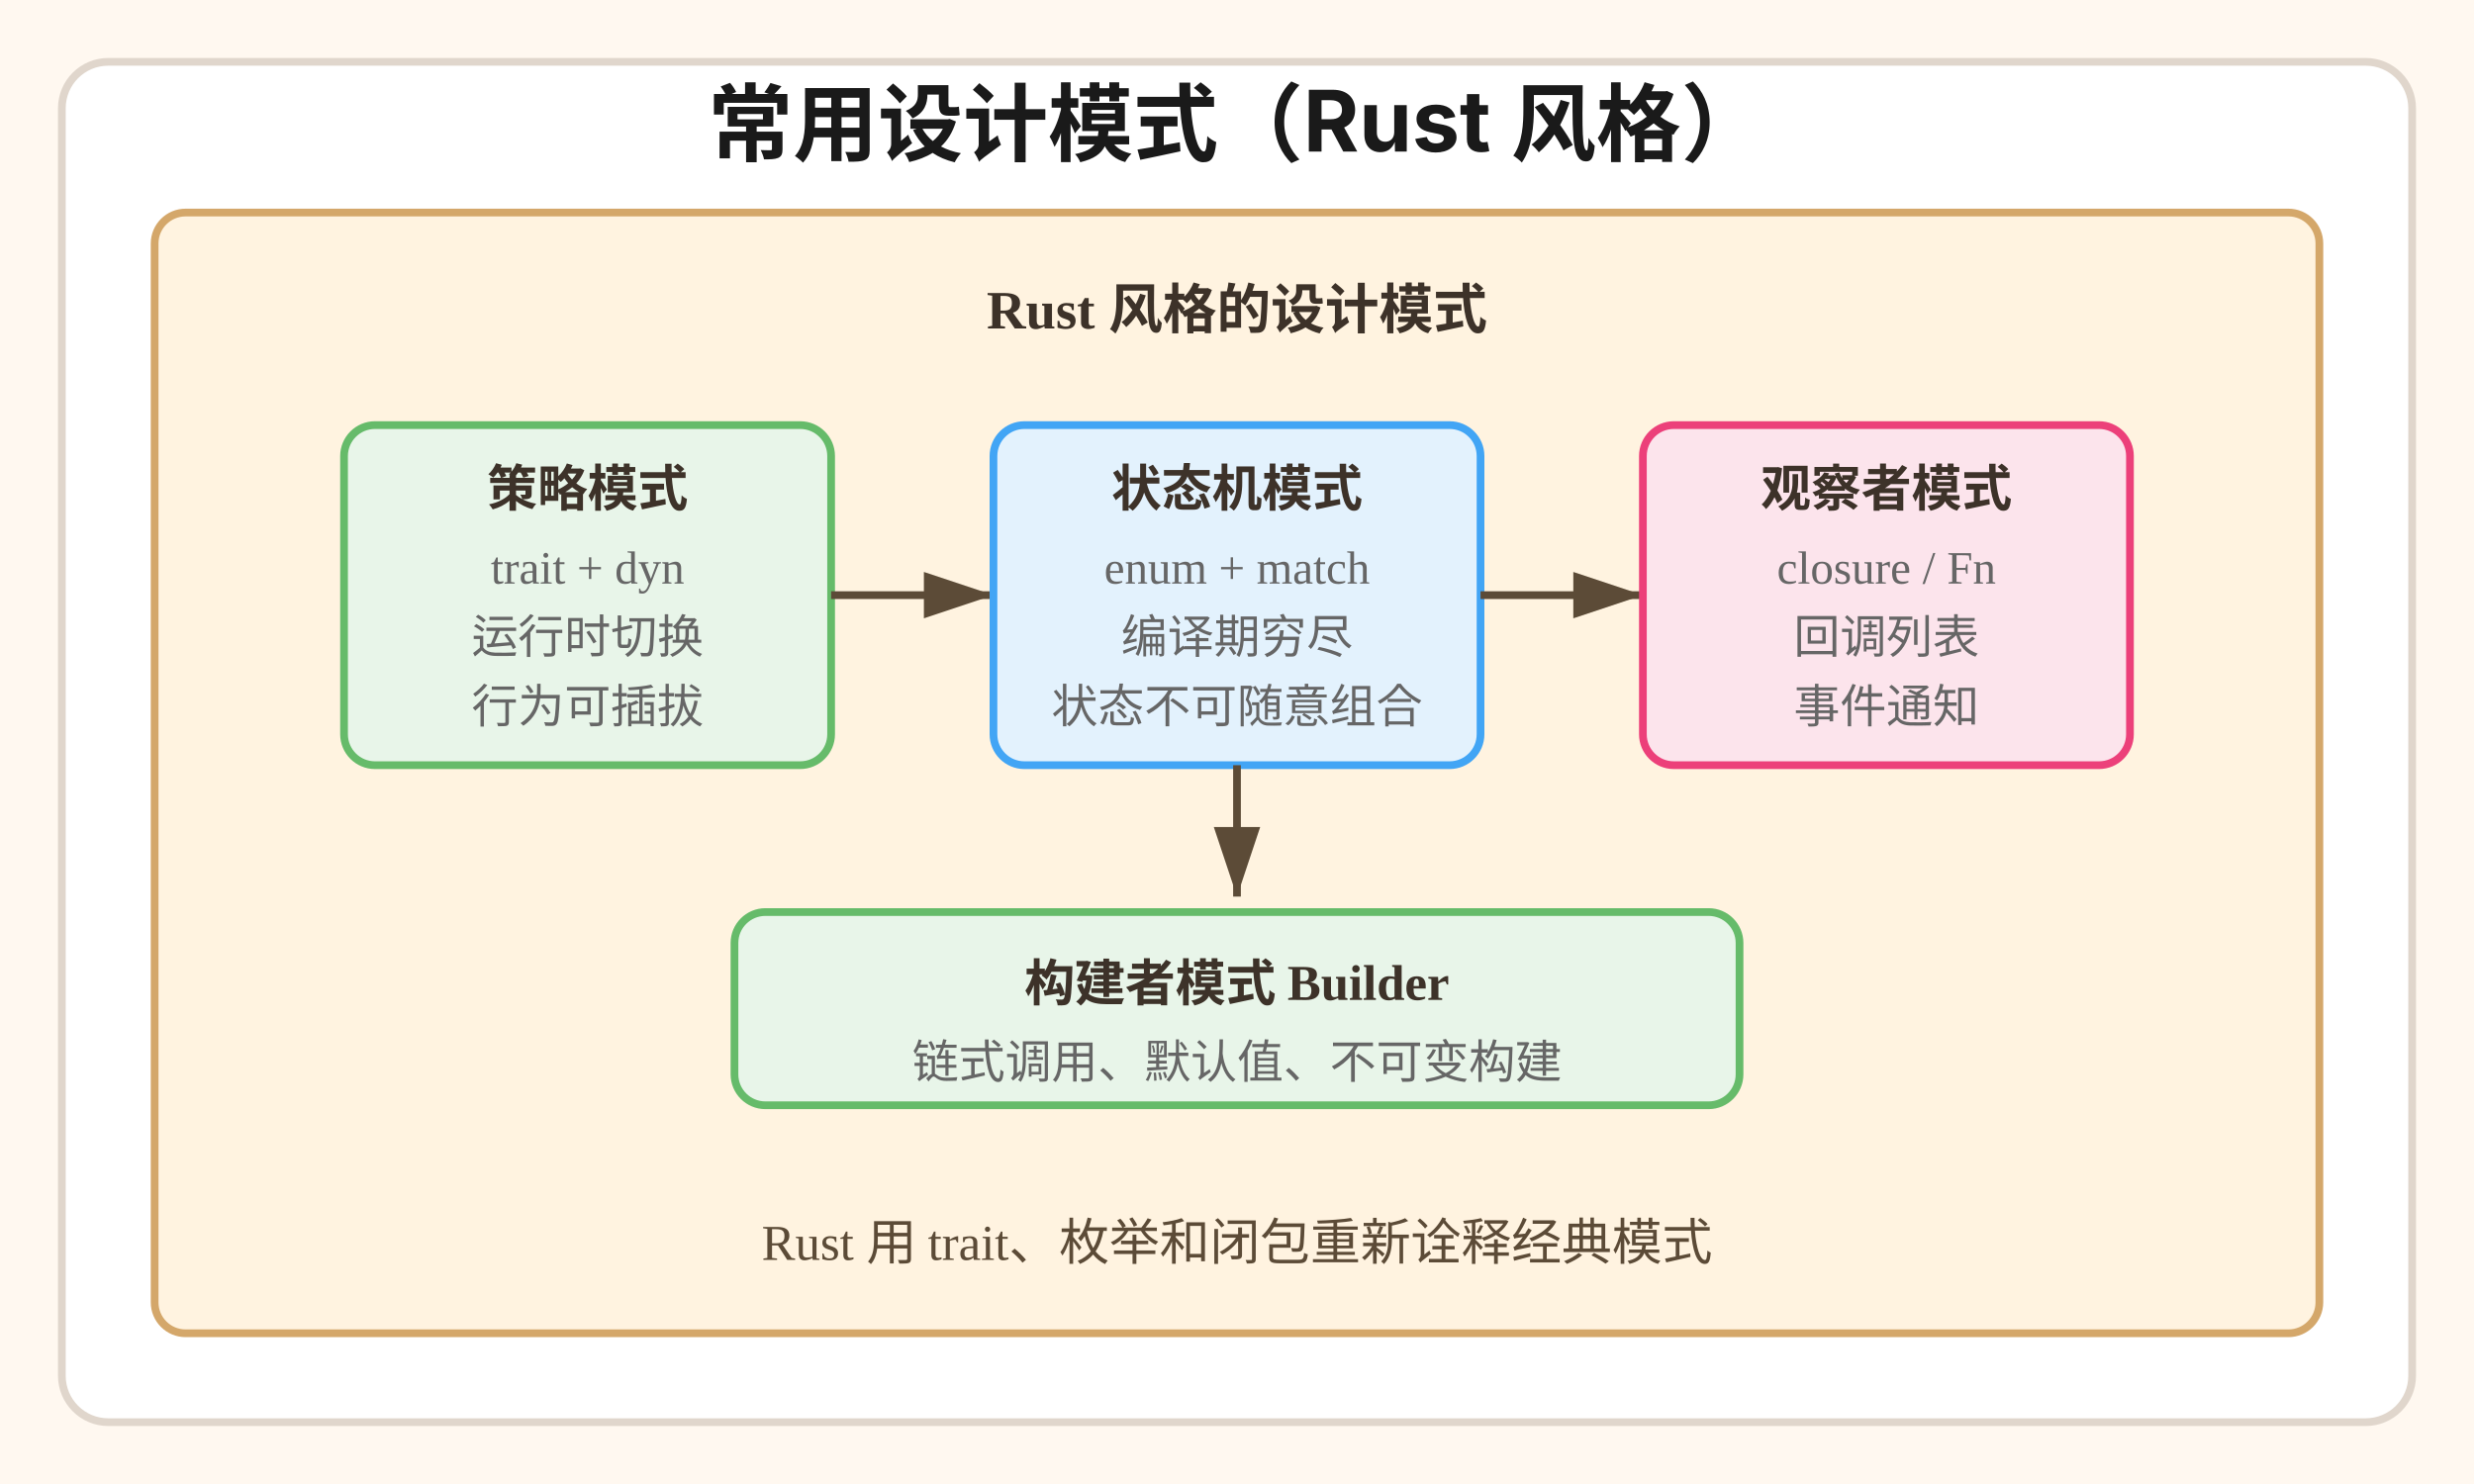
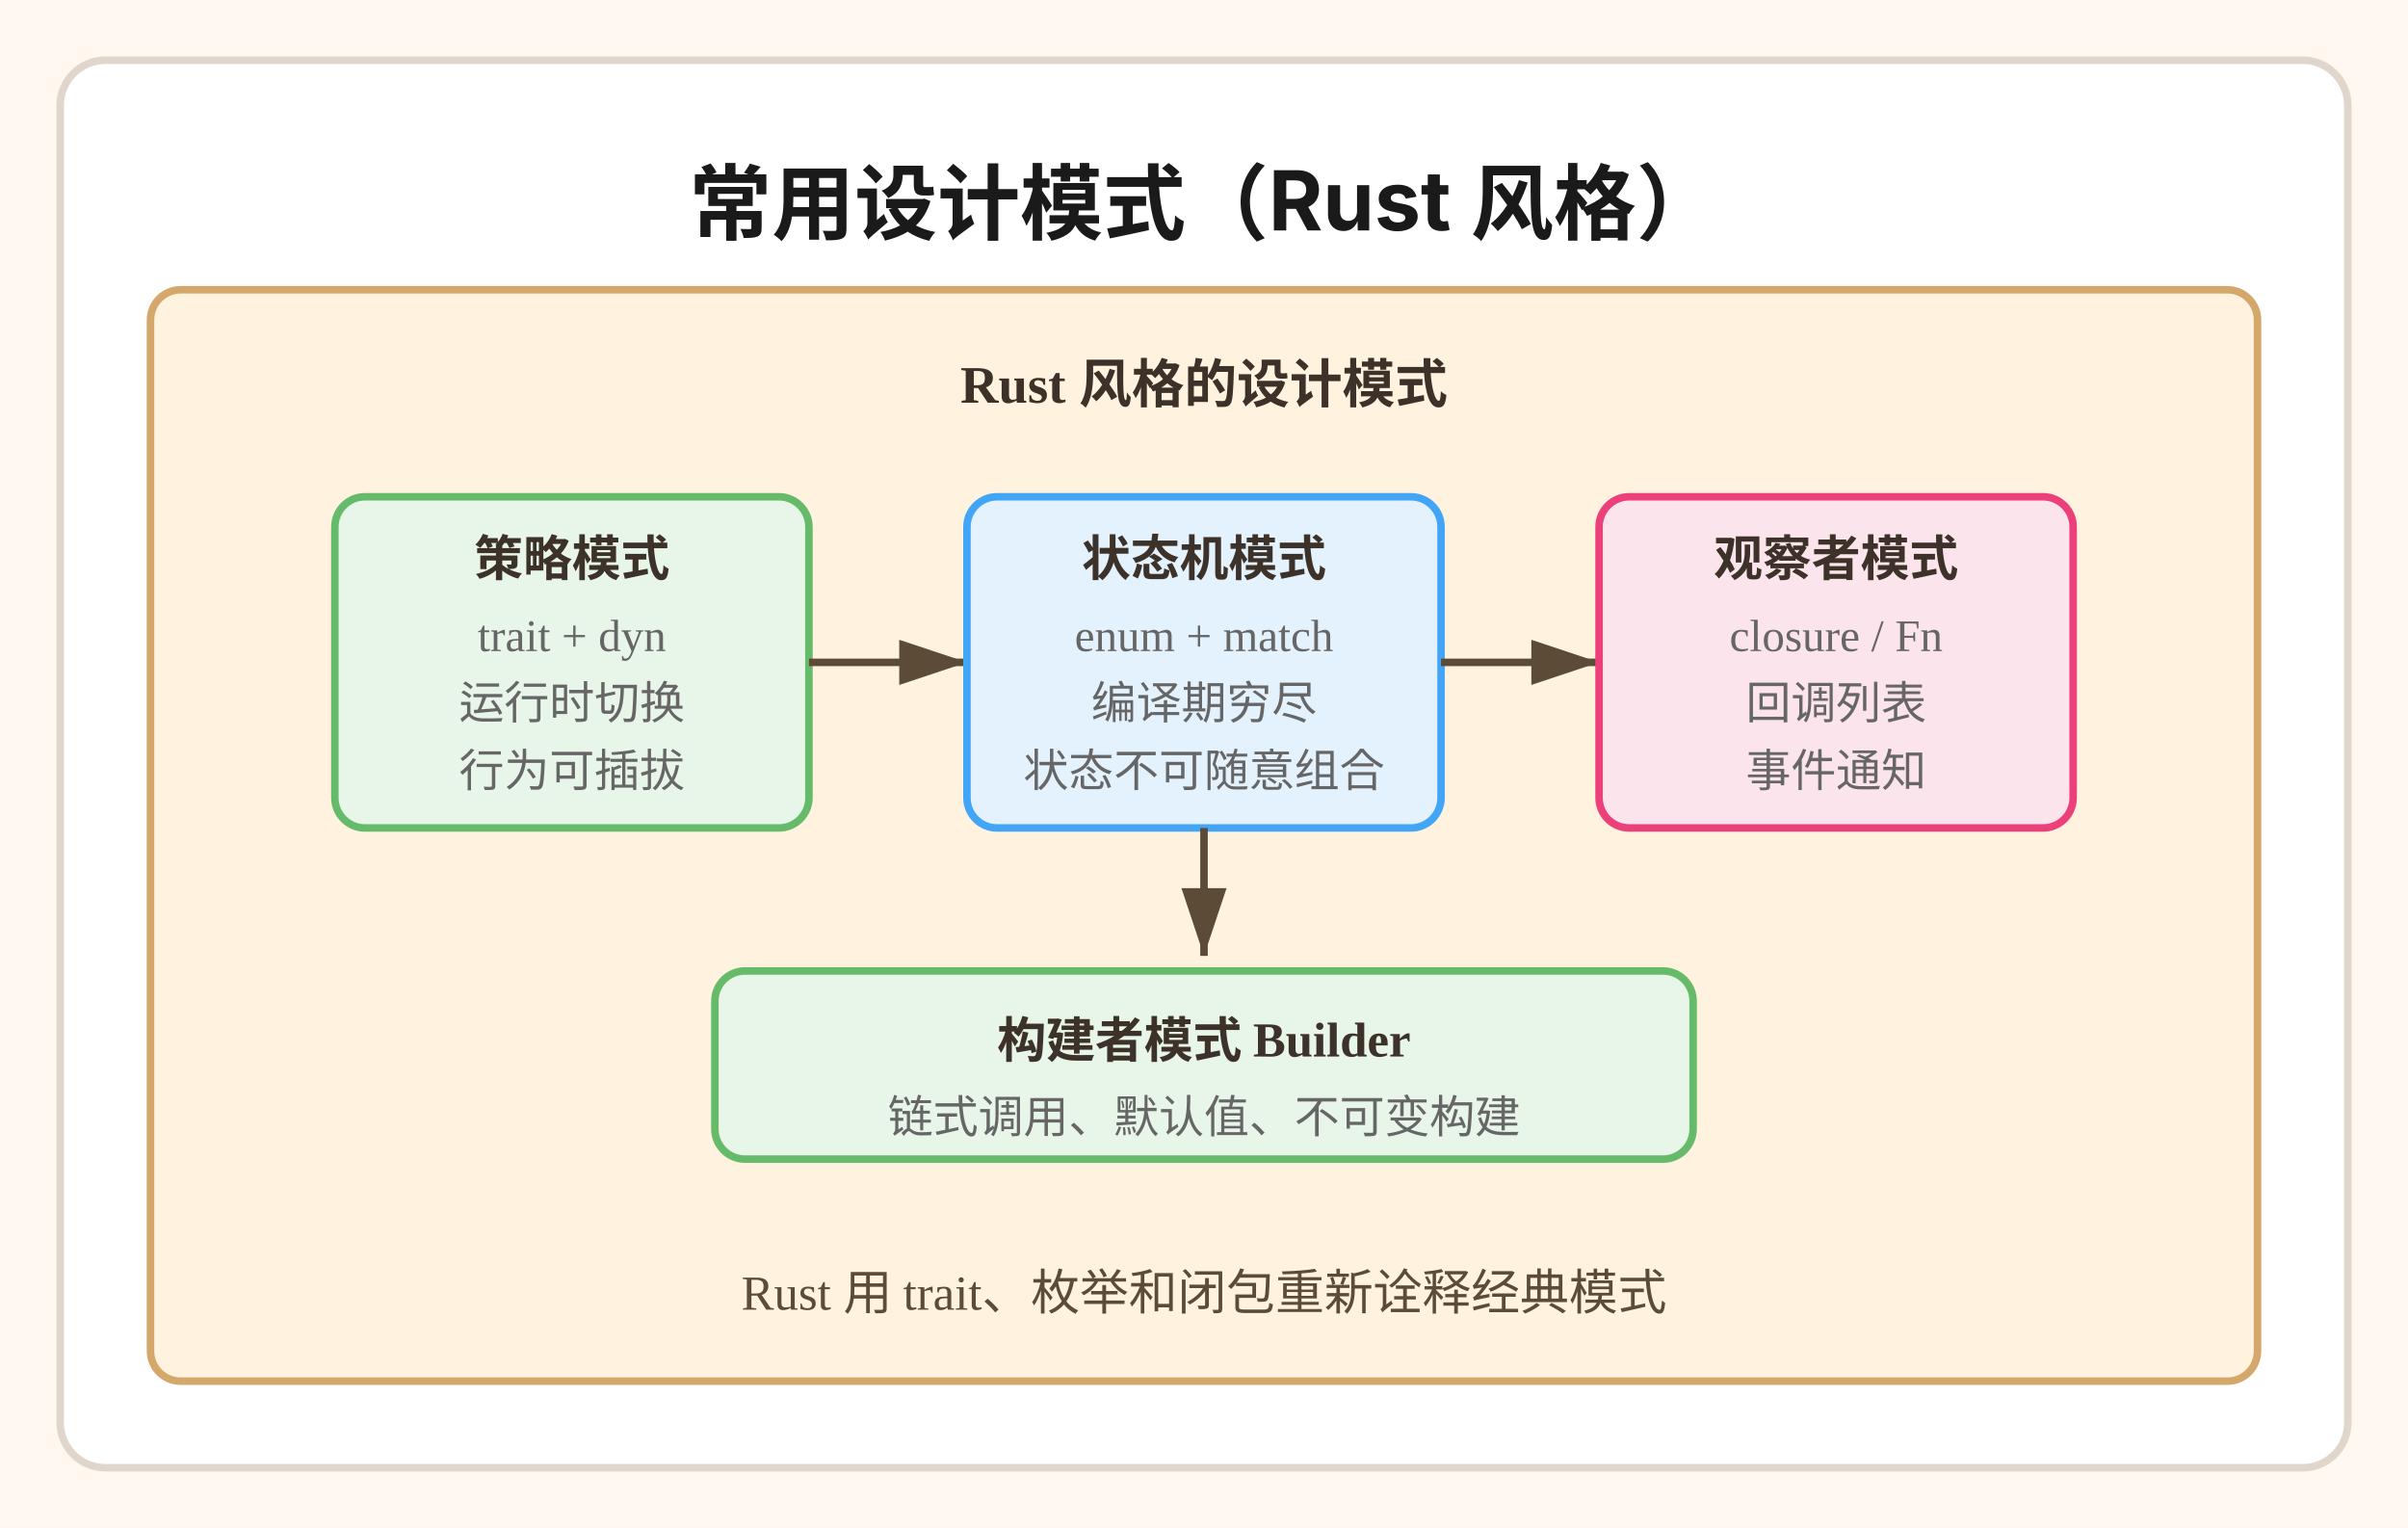
- <svg xmlns="http://www.w3.org/2000/svg" width="640" height="384" viewBox="0 0 640 384">
+ <svg xmlns="http://www.w3.org/2000/svg" width="640" height="406" viewBox="0 0 640 406">
  <defs>
    <style>
      .bg { fill: #fff8f0; }
      .card { fill: #ffffff; stroke: #e0d6cc; stroke-width: 2; }
      .title { font: bold 22px system-ui, -apple-system, sans-serif; fill: #1a1a1a; }
      .text { font: 15px system-ui, -apple-system, sans-serif; fill: #2a2a2a; }
      .code { font: 14px "SF Mono", Menlo, monospace; fill: #3a2a1a; }
      .label { font: 13px system-ui, -apple-system, sans-serif; fill: #5a5a5a; }
      .arrow { stroke: #7a6a5a; stroke-width: 2; fill: none; marker-end: url(#arrowhead); }
      .highlight { fill: #ffeacc; stroke: #ffaa55; stroke-width: 2; }
      .box { fill: #e8f4ff; stroke: #3399ff; stroke-width: 2; }
      .box2 { fill: #f0ffe8; stroke: #66bb33; stroke-width: 2; }
      .box3 { fill: #fff0f5; stroke: #dd5599; stroke-width: 2; }
    </style>
    <marker id="arrowhead" markerWidth="10" markerHeight="7" refX="9" refY="3.5" orient="auto">
      <polygon points="0 0, 10 3.5, 0 7" fill="#7a6a5a" />
    </marker>
    <marker id="arrow" markerWidth="10" markerHeight="10" refX="9" refY="3" orient="auto" markerUnits="strokeWidth">
      <path d="M0,0 L0,6 L9,3 z" fill="#5c4b37" />
    </marker>
  </defs>
-   <rect width="640" height="384" class="bg" />
-   <rect x="16" y="16" width="608" height="352" rx="12" class="card" />
-   <text x="320" y="40" text-anchor="middle" class="title">常用设计模式（Rust 风格）</text>
-   <rect x="40" y="55" width="560" height="290" fill="#fff3e0" stroke="#d4a76a" stroke-width="2" rx="8" />
-   <text x="320" y="85" font-size="14" font-weight="bold" fill="#3d3229" text-anchor="middle">Rust 风格的设计模式</text>
-   <rect x="89" y="110" width="126" height="88" fill="#e8f5e9" stroke="#66bb6a" stroke-width="2" rx="8" />
-   <text x="152" y="131" font-size="13" font-weight="bold" fill="#3d3229" text-anchor="middle">策略模式</text>
-   <text x="152" y="151" font-size="12" fill="#666" text-anchor="middle">trait + dyn</text>
-   <text x="152" y="169" font-size="12" fill="#666" text-anchor="middle">运行时切换</text>
-   <text x="152" y="187" font-size="12" fill="#666" text-anchor="middle">行为可插拔</text>
-   <line x1="215" y1="154" x2="257" y2="154" stroke="#5c4b37" stroke-width="2" marker-end="url(#arrow)" />
-   <rect x="257" y="110" width="126" height="88" fill="#e3f2fd" stroke="#42a5f5" stroke-width="2" rx="8" />
-   <text x="320" y="131" font-size="13" font-weight="bold" fill="#3d3229" text-anchor="middle">状态机模式</text>
-   <text x="320" y="151" font-size="12" fill="#666" text-anchor="middle">enum + match</text>
-   <text x="320" y="169" font-size="12" fill="#666" text-anchor="middle">编译期穷尽</text>
-   <text x="320" y="187" font-size="12" fill="#666" text-anchor="middle">状态不可随意组合</text>
-   <line x1="383" y1="154" x2="425" y2="154" stroke="#5c4b37" stroke-width="2" marker-end="url(#arrow)" />
-   <rect x="425" y="110" width="126" height="88" fill="#fce4ec" stroke="#ec407a" stroke-width="2" rx="8" />
-   <text x="488" y="131" font-size="13" font-weight="bold" fill="#3d3229" text-anchor="middle">观察者模式</text>
-   <text x="488" y="151" font-size="12" fill="#666" text-anchor="middle">closure / Fn</text>
-   <text x="488" y="169" font-size="12" fill="#666" text-anchor="middle">回调列表</text>
-   <text x="488" y="187" font-size="12" fill="#666" text-anchor="middle">事件通知</text>
-   <line x1="320" y1="198" x2="320" y2="232" stroke="#5c4b37" stroke-width="2" marker-end="url(#arrow)" />
-   <rect x="190" y="236" width="260" height="50" fill="#e8f5e9" stroke="#66bb6a" stroke-width="2" rx="8" />
-   <text x="320" y="259" font-size="13" font-weight="bold" fill="#3d3229" text-anchor="middle">构建者模式 Builder</text>
-   <text x="320" y="279" font-size="12" fill="#666" text-anchor="middle">链式调用、默认值、不可变构建</text>
-   <text x="320" y="326" font-size="13" fill="#5c4b37" text-anchor="middle">Rust 用 trait、枚举和闭包重新诠释经典模式</text>
+   <rect width="640" height="406" class="bg" />
+   <rect x="16" y="16" width="608" height="374" rx="12" class="card" />
+   <text x="320" y="62" text-anchor="middle" class="title">常用设计模式（Rust 风格）</text>
+   <rect x="40" y="77" width="560" height="290" fill="#fff3e0" stroke="#d4a76a" stroke-width="2" rx="8" />
+   <text x="320" y="107" font-size="14" font-weight="bold" fill="#3d3229" text-anchor="middle">Rust 风格的设计模式</text>
+   <rect x="89" y="132" width="126" height="88" fill="#e8f5e9" stroke="#66bb6a" stroke-width="2" rx="8" />
+   <text x="152" y="153" font-size="13" font-weight="bold" fill="#3d3229" text-anchor="middle">策略模式</text>
+   <text x="152" y="173" font-size="12" fill="#666" text-anchor="middle">trait + dyn</text>
+   <text x="152" y="191" font-size="12" fill="#666" text-anchor="middle">运行时切换</text>
+   <text x="152" y="209" font-size="12" fill="#666" text-anchor="middle">行为可插拔</text>
+   <line x1="215" y1="176" x2="257" y2="176" stroke="#5c4b37" stroke-width="2" marker-end="url(#arrow)" />
+   <rect x="257" y="132" width="126" height="88" fill="#e3f2fd" stroke="#42a5f5" stroke-width="2" rx="8" />
+   <text x="320" y="153" font-size="13" font-weight="bold" fill="#3d3229" text-anchor="middle">状态机模式</text>
+   <text x="320" y="173" font-size="12" fill="#666" text-anchor="middle">enum + match</text>
+   <text x="320" y="191" font-size="12" fill="#666" text-anchor="middle">编译期穷尽</text>
+   <text x="320" y="209" font-size="12" fill="#666" text-anchor="middle">状态不可随意组合</text>
+   <line x1="383" y1="176" x2="425" y2="176" stroke="#5c4b37" stroke-width="2" marker-end="url(#arrow)" />
+   <rect x="425" y="132" width="126" height="88" fill="#fce4ec" stroke="#ec407a" stroke-width="2" rx="8" />
+   <text x="488" y="153" font-size="13" font-weight="bold" fill="#3d3229" text-anchor="middle">观察者模式</text>
+   <text x="488" y="173" font-size="12" fill="#666" text-anchor="middle">closure / Fn</text>
+   <text x="488" y="191" font-size="12" fill="#666" text-anchor="middle">回调列表</text>
+   <text x="488" y="209" font-size="12" fill="#666" text-anchor="middle">事件通知</text>
+   <line x1="320" y1="220" x2="320" y2="254" stroke="#5c4b37" stroke-width="2" marker-end="url(#arrow)" />
+   <rect x="190" y="258" width="260" height="50" fill="#e8f5e9" stroke="#66bb6a" stroke-width="2" rx="8" />
+   <text x="320" y="281" font-size="13" font-weight="bold" fill="#3d3229" text-anchor="middle">构建者模式 Builder</text>
+   <text x="320" y="301" font-size="12" fill="#666" text-anchor="middle">链式调用、默认值、不可变构建</text>
+   <text x="320" y="348" font-size="13" fill="#5c4b37" text-anchor="middle">Rust 用 trait、枚举和闭包重新诠释经典模式</text>
</svg>
